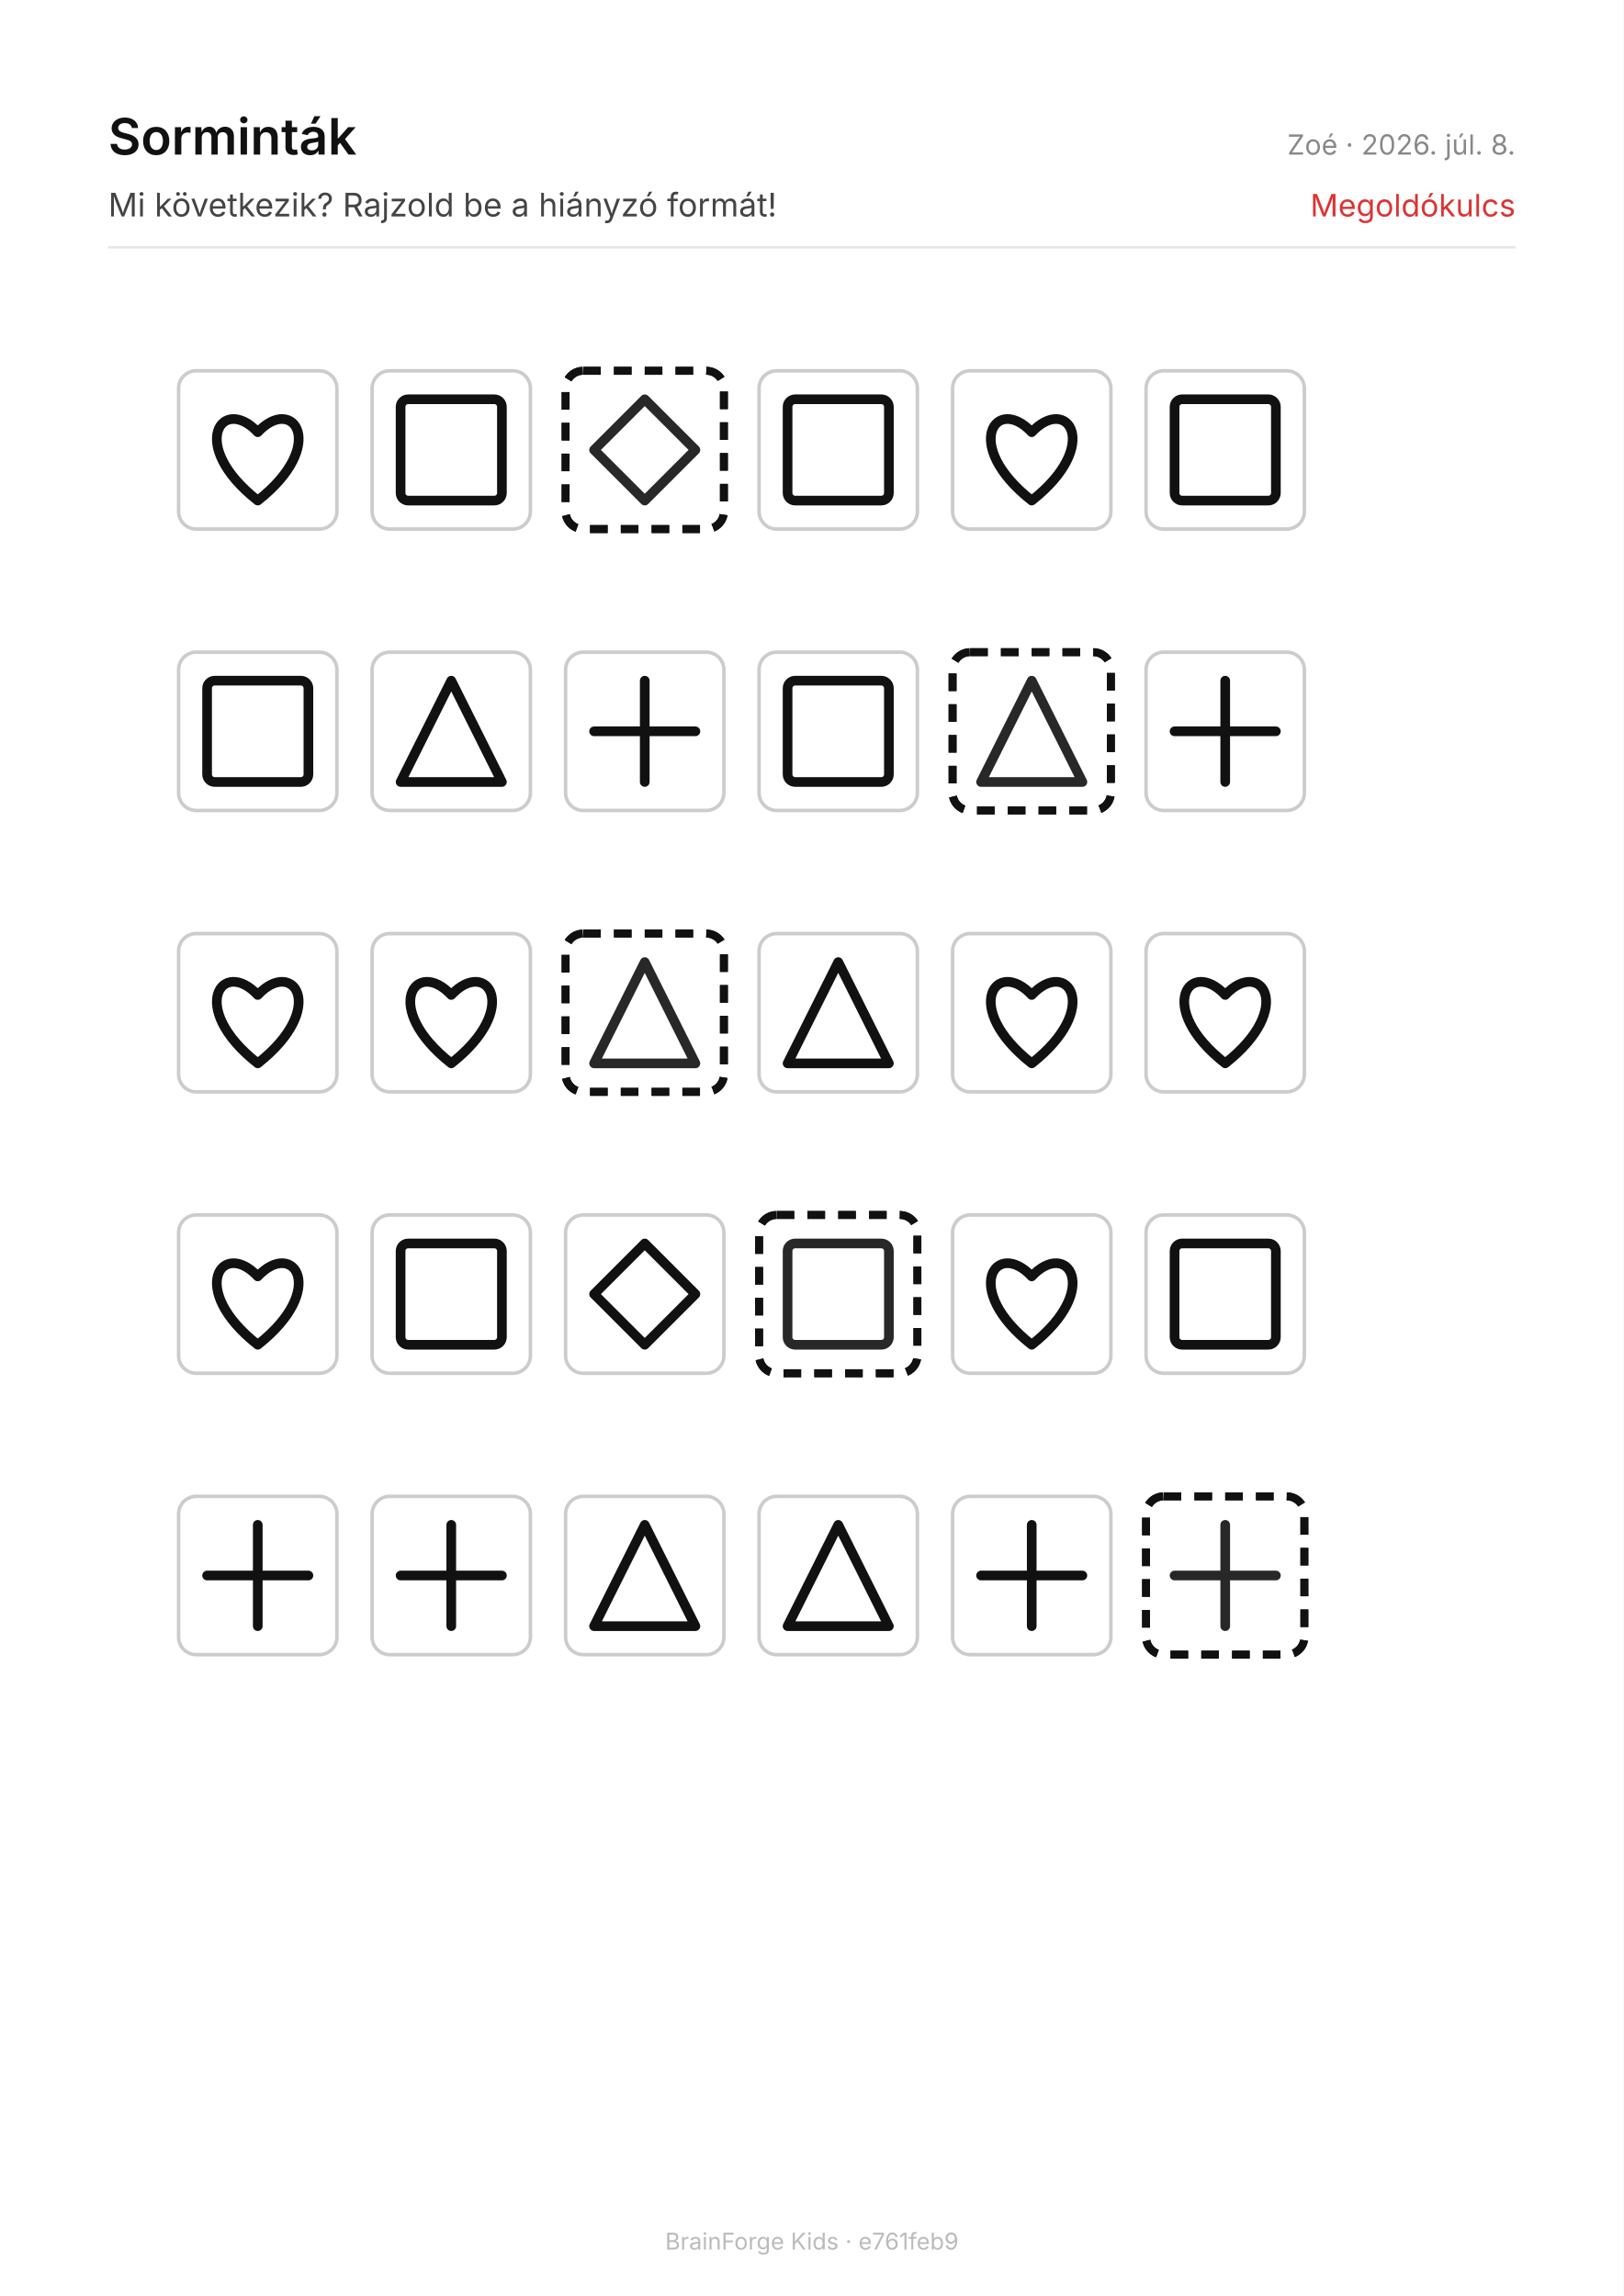
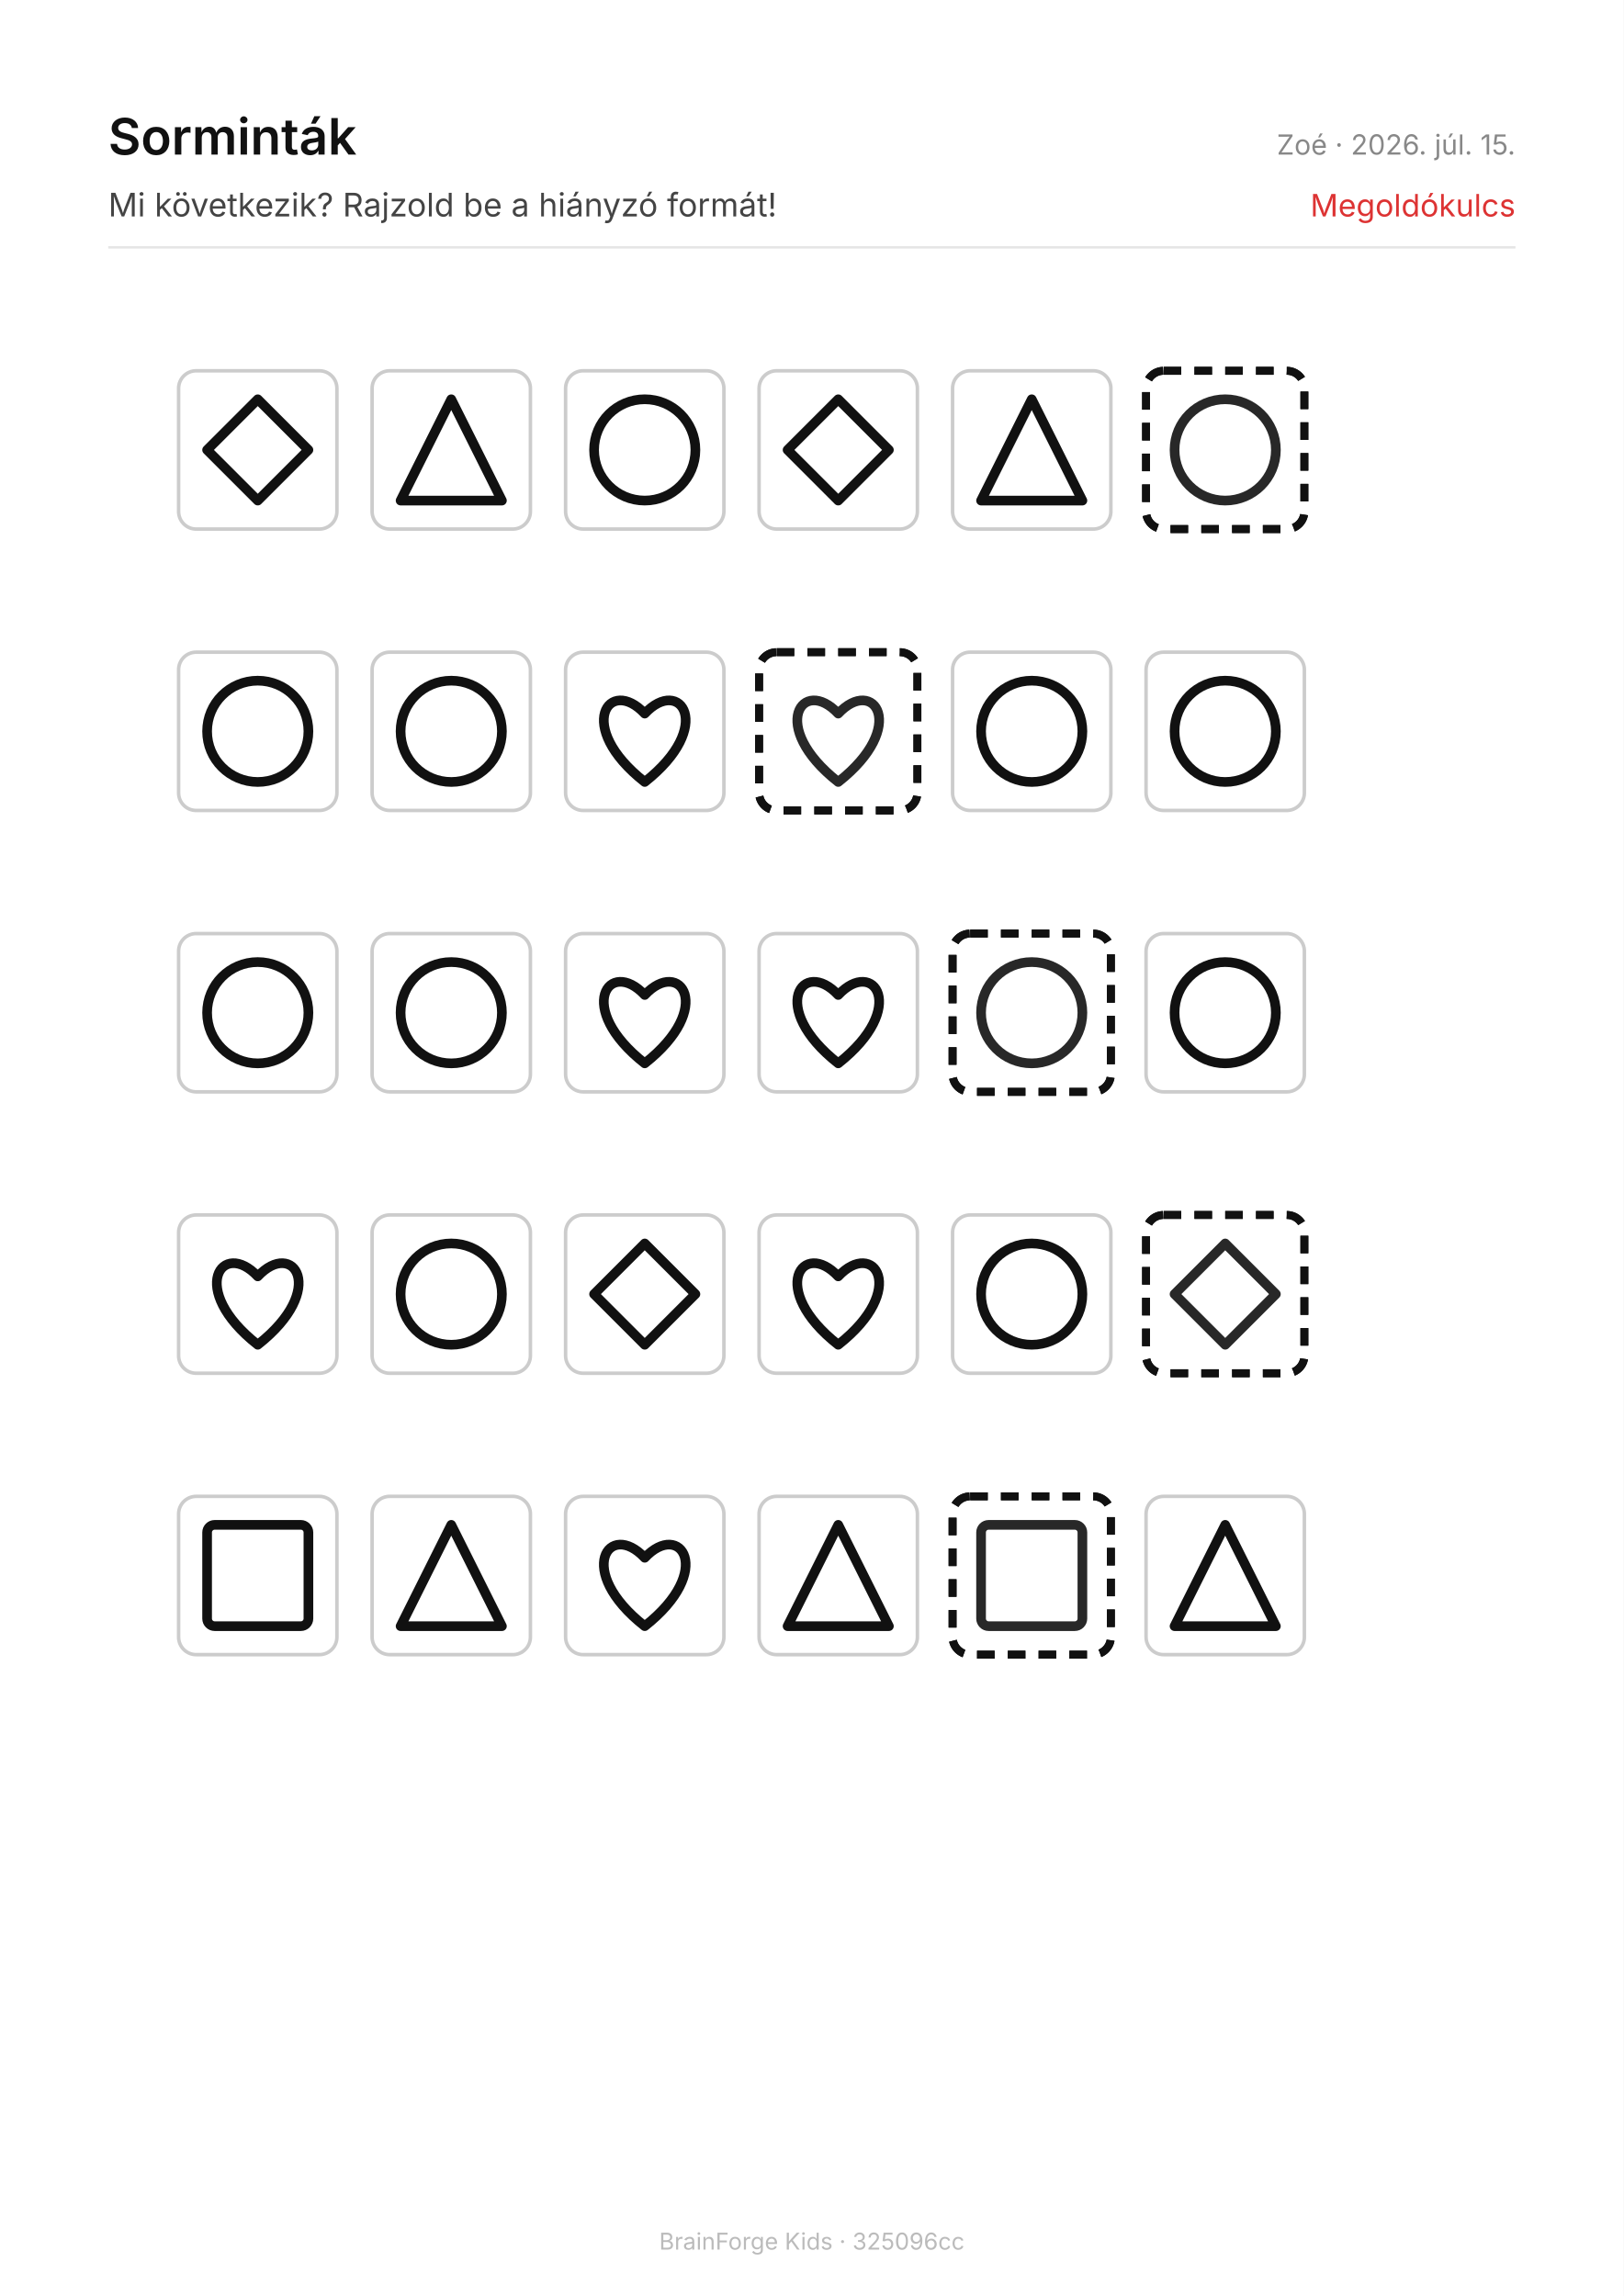
<svg xmlns="http://www.w3.org/2000/svg" width="210mm" height="297mm" viewBox="0 0 210 297" font-family="system-ui, -apple-system, sans-serif">
  <rect width="210" height="297" fill="#fff" />
  <text x="14" y="20" font-size="6.5" font-weight="600" fill="#111">Sorminták</text>
-   <text x="196" y="20" font-size="3.6" fill="#888" text-anchor="end">Zoé  ·  2026. júl. 8.</text>
+   <text x="196" y="20" font-size="3.6" fill="#888" text-anchor="end">Zoé  ·  2026. júl. 15.</text>
  <text x="14" y="28" font-size="4.2" fill="#444">Mi következik? Rajzold be a hiányzó formát!</text>
  <line x1="14" y1="32" x2="196" y2="32" stroke="#e5e5e5" stroke-width="0.3" />
  <text x="196" y="28" font-size="4" fill="#d33" text-anchor="end">Megoldókulcs</text>
  <g transform="translate(14.00 40.00) scale(1.1375)">
    <g>
      <rect x="8" y="7" width="18" height="18" fill="none" stroke="#ccc" stroke-width="0.40" rx="2" />
-       <path d="M 17 21.76 C 8.936 15.424, 12.968 9.664, 17 13.984 C 21.032 9.664, 25.064 15.424, 17 21.76 Z" fill="none" stroke="#111" stroke-width="1.10" stroke-linejoin="round" stroke-linecap="round" />
+       <path d="M 17 10.24 L 22.76 16 L 17 21.76 L 11.24 16 Z" fill="none" stroke="#111" stroke-width="1.10" stroke-linejoin="round" stroke-linecap="round" />
      <rect x="30" y="7" width="18" height="18" fill="none" stroke="#ccc" stroke-width="0.40" rx="2" />
-       <rect x="33.24" y="10.24" width="11.52" height="11.52" fill="none" stroke="#111" stroke-width="1.10" stroke-linejoin="round" stroke-linecap="round" rx="0.86" />
-       <rect x="52" y="7" width="18" height="18" fill="none" stroke="#111" stroke-width="0.90" stroke-dasharray="2 1.5" rx="2" />
+       <path d="M 39 10.24 L 44.76 21.76 L 33.24 21.76 Z" fill="none" stroke="#111" stroke-width="1.10" stroke-linejoin="round" stroke-linecap="round" />
+       <rect x="52" y="7" width="18" height="18" fill="none" stroke="#ccc" stroke-width="0.40" rx="2" />
+       <circle cx="61" cy="16" r="5.76" fill="none" stroke="#111" stroke-width="1.10" stroke-linejoin="round" stroke-linecap="round" />
      <rect x="74" y="7" width="18" height="18" fill="none" stroke="#ccc" stroke-width="0.40" rx="2" />
-       <rect x="77.24" y="10.24" width="11.52" height="11.52" fill="none" stroke="#111" stroke-width="1.10" stroke-linejoin="round" stroke-linecap="round" rx="0.86" />
+       <path d="M 83 10.24 L 88.76 16 L 83 21.76 L 77.24 16 Z" fill="none" stroke="#111" stroke-width="1.10" stroke-linejoin="round" stroke-linecap="round" />
      <rect x="96" y="7" width="18" height="18" fill="none" stroke="#ccc" stroke-width="0.40" rx="2" />
-       <path d="M 105 21.76 C 96.936 15.424, 100.968 9.664, 105 13.984 C 109.032 9.664, 113.064 15.424, 105 21.76 Z" fill="none" stroke="#111" stroke-width="1.10" stroke-linejoin="round" stroke-linecap="round" />
-       <rect x="118" y="7" width="18" height="18" fill="none" stroke="#ccc" stroke-width="0.40" rx="2" />
-       <rect x="121.24" y="10.24" width="11.52" height="11.52" fill="none" stroke="#111" stroke-width="1.10" stroke-linejoin="round" stroke-linecap="round" rx="0.86" />
+       <path d="M 105 10.24 L 110.76 21.76 L 99.24 21.76 Z" fill="none" stroke="#111" stroke-width="1.10" stroke-linejoin="round" stroke-linecap="round" />
+       <rect x="118" y="7" width="18" height="18" fill="none" stroke="#111" stroke-width="0.90" stroke-dasharray="2 1.5" rx="2" />
      <rect x="8" y="39" width="18" height="18" fill="none" stroke="#ccc" stroke-width="0.40" rx="2" />
-       <rect x="11.24" y="42.24" width="11.52" height="11.52" fill="none" stroke="#111" stroke-width="1.10" stroke-linejoin="round" stroke-linecap="round" rx="0.86" />
+       <circle cx="17" cy="48" r="5.76" fill="none" stroke="#111" stroke-width="1.10" stroke-linejoin="round" stroke-linecap="round" />
      <rect x="30" y="39" width="18" height="18" fill="none" stroke="#ccc" stroke-width="0.40" rx="2" />
-       <path d="M 39 42.24 L 44.76 53.76 L 33.24 53.76 Z" fill="none" stroke="#111" stroke-width="1.10" stroke-linejoin="round" stroke-linecap="round" />
+       <circle cx="39" cy="48" r="5.76" fill="none" stroke="#111" stroke-width="1.10" stroke-linejoin="round" stroke-linecap="round" />
      <rect x="52" y="39" width="18" height="18" fill="none" stroke="#ccc" stroke-width="0.40" rx="2" />
-       <path d="M 55.24 48 L 66.76 48 M 61 42.24 L 61 53.76" fill="none" stroke="#111" stroke-width="1.10" stroke-linejoin="round" stroke-linecap="round" />
-       <rect x="74" y="39" width="18" height="18" fill="none" stroke="#ccc" stroke-width="0.40" rx="2" />
-       <rect x="77.24" y="42.24" width="11.52" height="11.52" fill="none" stroke="#111" stroke-width="1.10" stroke-linejoin="round" stroke-linecap="round" rx="0.86" />
-       <rect x="96" y="39" width="18" height="18" fill="none" stroke="#111" stroke-width="0.90" stroke-dasharray="2 1.5" rx="2" />
+       <path d="M 61 53.76 C 52.936 47.424, 56.968 41.664, 61 45.984 C 65.032 41.664, 69.064 47.424, 61 53.76 Z" fill="none" stroke="#111" stroke-width="1.10" stroke-linejoin="round" stroke-linecap="round" />
+       <rect x="74" y="39" width="18" height="18" fill="none" stroke="#111" stroke-width="0.90" stroke-dasharray="2 1.5" rx="2" />
+       <rect x="96" y="39" width="18" height="18" fill="none" stroke="#ccc" stroke-width="0.40" rx="2" />
+       <circle cx="105" cy="48" r="5.76" fill="none" stroke="#111" stroke-width="1.10" stroke-linejoin="round" stroke-linecap="round" />
      <rect x="118" y="39" width="18" height="18" fill="none" stroke="#ccc" stroke-width="0.40" rx="2" />
-       <path d="M 121.24 48 L 132.76 48 M 127 42.24 L 127 53.76" fill="none" stroke="#111" stroke-width="1.10" stroke-linejoin="round" stroke-linecap="round" />
+       <circle cx="127" cy="48" r="5.76" fill="none" stroke="#111" stroke-width="1.10" stroke-linejoin="round" stroke-linecap="round" />
      <rect x="8" y="71" width="18" height="18" fill="none" stroke="#ccc" stroke-width="0.40" rx="2" />
-       <path d="M 17 85.76 C 8.936 79.424, 12.968 73.664, 17 77.984 C 21.032 73.664, 25.064 79.424, 17 85.76 Z" fill="none" stroke="#111" stroke-width="1.10" stroke-linejoin="round" stroke-linecap="round" />
+       <circle cx="17" cy="80" r="5.76" fill="none" stroke="#111" stroke-width="1.10" stroke-linejoin="round" stroke-linecap="round" />
      <rect x="30" y="71" width="18" height="18" fill="none" stroke="#ccc" stroke-width="0.40" rx="2" />
-       <path d="M 39 85.76 C 30.936 79.424, 34.968 73.664, 39 77.984 C 43.032 73.664, 47.064 79.424, 39 85.76 Z" fill="none" stroke="#111" stroke-width="1.10" stroke-linejoin="round" stroke-linecap="round" />
-       <rect x="52" y="71" width="18" height="18" fill="none" stroke="#111" stroke-width="0.90" stroke-dasharray="2 1.5" rx="2" />
+       <circle cx="39" cy="80" r="5.76" fill="none" stroke="#111" stroke-width="1.10" stroke-linejoin="round" stroke-linecap="round" />
+       <rect x="52" y="71" width="18" height="18" fill="none" stroke="#ccc" stroke-width="0.40" rx="2" />
+       <path d="M 61 85.76 C 52.936 79.424, 56.968 73.664, 61 77.984 C 65.032 73.664, 69.064 79.424, 61 85.76 Z" fill="none" stroke="#111" stroke-width="1.10" stroke-linejoin="round" stroke-linecap="round" />
      <rect x="74" y="71" width="18" height="18" fill="none" stroke="#ccc" stroke-width="0.40" rx="2" />
-       <path d="M 83 74.24 L 88.76 85.76 L 77.24 85.76 Z" fill="none" stroke="#111" stroke-width="1.10" stroke-linejoin="round" stroke-linecap="round" />
-       <rect x="96" y="71" width="18" height="18" fill="none" stroke="#ccc" stroke-width="0.40" rx="2" />
-       <path d="M 105 85.76 C 96.936 79.424, 100.968 73.664, 105 77.984 C 109.032 73.664, 113.064 79.424, 105 85.76 Z" fill="none" stroke="#111" stroke-width="1.10" stroke-linejoin="round" stroke-linecap="round" />
+       <path d="M 83 85.76 C 74.936 79.424, 78.968 73.664, 83 77.984 C 87.032 73.664, 91.064 79.424, 83 85.76 Z" fill="none" stroke="#111" stroke-width="1.10" stroke-linejoin="round" stroke-linecap="round" />
+       <rect x="96" y="71" width="18" height="18" fill="none" stroke="#111" stroke-width="0.90" stroke-dasharray="2 1.5" rx="2" />
      <rect x="118" y="71" width="18" height="18" fill="none" stroke="#ccc" stroke-width="0.40" rx="2" />
-       <path d="M 127 85.76 C 118.936 79.424, 122.968 73.664, 127 77.984 C 131.032 73.664, 135.064 79.424, 127 85.76 Z" fill="none" stroke="#111" stroke-width="1.10" stroke-linejoin="round" stroke-linecap="round" />
+       <circle cx="127" cy="80" r="5.76" fill="none" stroke="#111" stroke-width="1.10" stroke-linejoin="round" stroke-linecap="round" />
      <rect x="8" y="103" width="18" height="18" fill="none" stroke="#ccc" stroke-width="0.40" rx="2" />
      <path d="M 17 117.76 C 8.936 111.424, 12.968 105.664, 17 109.984 C 21.032 105.664, 25.064 111.424, 17 117.76 Z" fill="none" stroke="#111" stroke-width="1.10" stroke-linejoin="round" stroke-linecap="round" />
      <rect x="30" y="103" width="18" height="18" fill="none" stroke="#ccc" stroke-width="0.40" rx="2" />
-       <rect x="33.24" y="106.24" width="11.52" height="11.52" fill="none" stroke="#111" stroke-width="1.10" stroke-linejoin="round" stroke-linecap="round" rx="0.86" />
+       <circle cx="39" cy="112" r="5.76" fill="none" stroke="#111" stroke-width="1.10" stroke-linejoin="round" stroke-linecap="round" />
      <rect x="52" y="103" width="18" height="18" fill="none" stroke="#ccc" stroke-width="0.40" rx="2" />
      <path d="M 61 106.24 L 66.76 112 L 61 117.76 L 55.24 112 Z" fill="none" stroke="#111" stroke-width="1.10" stroke-linejoin="round" stroke-linecap="round" />
-       <rect x="74" y="103" width="18" height="18" fill="none" stroke="#111" stroke-width="0.90" stroke-dasharray="2 1.5" rx="2" />
+       <rect x="74" y="103" width="18" height="18" fill="none" stroke="#ccc" stroke-width="0.40" rx="2" />
+       <path d="M 83 117.76 C 74.936 111.424, 78.968 105.664, 83 109.984 C 87.032 105.664, 91.064 111.424, 83 117.76 Z" fill="none" stroke="#111" stroke-width="1.10" stroke-linejoin="round" stroke-linecap="round" />
      <rect x="96" y="103" width="18" height="18" fill="none" stroke="#ccc" stroke-width="0.40" rx="2" />
-       <path d="M 105 117.76 C 96.936 111.424, 100.968 105.664, 105 109.984 C 109.032 105.664, 113.064 111.424, 105 117.76 Z" fill="none" stroke="#111" stroke-width="1.10" stroke-linejoin="round" stroke-linecap="round" />
-       <rect x="118" y="103" width="18" height="18" fill="none" stroke="#ccc" stroke-width="0.40" rx="2" />
-       <rect x="121.24" y="106.24" width="11.52" height="11.52" fill="none" stroke="#111" stroke-width="1.10" stroke-linejoin="round" stroke-linecap="round" rx="0.86" />
+       <circle cx="105" cy="112" r="5.76" fill="none" stroke="#111" stroke-width="1.10" stroke-linejoin="round" stroke-linecap="round" />
+       <rect x="118" y="103" width="18" height="18" fill="none" stroke="#111" stroke-width="0.90" stroke-dasharray="2 1.5" rx="2" />
      <rect x="8" y="135" width="18" height="18" fill="none" stroke="#ccc" stroke-width="0.40" rx="2" />
-       <path d="M 11.24 144 L 22.76 144 M 17 138.24 L 17 149.76" fill="none" stroke="#111" stroke-width="1.10" stroke-linejoin="round" stroke-linecap="round" />
+       <rect x="11.24" y="138.24" width="11.52" height="11.52" fill="none" stroke="#111" stroke-width="1.10" stroke-linejoin="round" stroke-linecap="round" rx="0.86" />
      <rect x="30" y="135" width="18" height="18" fill="none" stroke="#ccc" stroke-width="0.40" rx="2" />
-       <path d="M 33.24 144 L 44.76 144 M 39 138.24 L 39 149.76" fill="none" stroke="#111" stroke-width="1.10" stroke-linejoin="round" stroke-linecap="round" />
+       <path d="M 39 138.24 L 44.76 149.76 L 33.24 149.76 Z" fill="none" stroke="#111" stroke-width="1.10" stroke-linejoin="round" stroke-linecap="round" />
      <rect x="52" y="135" width="18" height="18" fill="none" stroke="#ccc" stroke-width="0.40" rx="2" />
-       <path d="M 61 138.24 L 66.76 149.76 L 55.24 149.76 Z" fill="none" stroke="#111" stroke-width="1.10" stroke-linejoin="round" stroke-linecap="round" />
+       <path d="M 61 149.76 C 52.936 143.424, 56.968 137.664, 61 141.984 C 65.032 137.664, 69.064 143.424, 61 149.76 Z" fill="none" stroke="#111" stroke-width="1.10" stroke-linejoin="round" stroke-linecap="round" />
      <rect x="74" y="135" width="18" height="18" fill="none" stroke="#ccc" stroke-width="0.40" rx="2" />
      <path d="M 83 138.24 L 88.76 149.76 L 77.24 149.76 Z" fill="none" stroke="#111" stroke-width="1.10" stroke-linejoin="round" stroke-linecap="round" />
-       <rect x="96" y="135" width="18" height="18" fill="none" stroke="#ccc" stroke-width="0.40" rx="2" />
-       <path d="M 99.24 144 L 110.76 144 M 105 138.24 L 105 149.76" fill="none" stroke="#111" stroke-width="1.10" stroke-linejoin="round" stroke-linecap="round" />
-       <rect x="118" y="135" width="18" height="18" fill="none" stroke="#111" stroke-width="0.90" stroke-dasharray="2 1.5" rx="2" />
-       <rect x="52" y="7" width="18" height="18" fill="none" stroke="#111" stroke-width="0.90" stroke-dasharray="2 1.5" rx="2" />
+       <rect x="96" y="135" width="18" height="18" fill="none" stroke="#111" stroke-width="0.90" stroke-dasharray="2 1.5" rx="2" />
+       <rect x="118" y="135" width="18" height="18" fill="none" stroke="#ccc" stroke-width="0.40" rx="2" />
+       <path d="M 127 138.24 L 132.76 149.76 L 121.24 149.76 Z" fill="none" stroke="#111" stroke-width="1.10" stroke-linejoin="round" stroke-linecap="round" />
+       <rect x="118" y="7" width="18" height="18" fill="none" stroke="#111" stroke-width="0.90" stroke-dasharray="2 1.5" rx="2" />
      <g opacity="0.90" stroke="#d33">
-         <path d="M 61 10.24 L 66.76 16 L 61 21.76 L 55.24 16 Z" fill="none" stroke="#111" stroke-width="1.10" stroke-linejoin="round" stroke-linecap="round" />
+         <circle cx="127" cy="16" r="5.76" fill="none" stroke="#111" stroke-width="1.10" stroke-linejoin="round" stroke-linecap="round" />
      </g>
-       <rect x="96" y="39" width="18" height="18" fill="none" stroke="#111" stroke-width="0.90" stroke-dasharray="2 1.5" rx="2" />
+       <rect x="74" y="39" width="18" height="18" fill="none" stroke="#111" stroke-width="0.90" stroke-dasharray="2 1.5" rx="2" />
      <g opacity="0.90" stroke="#d33">
-         <path d="M 105 42.24 L 110.76 53.76 L 99.24 53.76 Z" fill="none" stroke="#111" stroke-width="1.10" stroke-linejoin="round" stroke-linecap="round" />
+         <path d="M 83 53.76 C 74.936 47.424, 78.968 41.664, 83 45.984 C 87.032 41.664, 91.064 47.424, 83 53.76 Z" fill="none" stroke="#111" stroke-width="1.10" stroke-linejoin="round" stroke-linecap="round" />
      </g>
-       <rect x="52" y="71" width="18" height="18" fill="none" stroke="#111" stroke-width="0.90" stroke-dasharray="2 1.5" rx="2" />
+       <rect x="96" y="71" width="18" height="18" fill="none" stroke="#111" stroke-width="0.90" stroke-dasharray="2 1.5" rx="2" />
      <g opacity="0.90" stroke="#d33">
-         <path d="M 61 74.24 L 66.76 85.76 L 55.24 85.76 Z" fill="none" stroke="#111" stroke-width="1.10" stroke-linejoin="round" stroke-linecap="round" />
+         <circle cx="105" cy="80" r="5.76" fill="none" stroke="#111" stroke-width="1.10" stroke-linejoin="round" stroke-linecap="round" />
      </g>
-       <rect x="74" y="103" width="18" height="18" fill="none" stroke="#111" stroke-width="0.90" stroke-dasharray="2 1.5" rx="2" />
+       <rect x="118" y="103" width="18" height="18" fill="none" stroke="#111" stroke-width="0.90" stroke-dasharray="2 1.5" rx="2" />
      <g opacity="0.90" stroke="#d33">
-         <rect x="77.24" y="106.24" width="11.52" height="11.52" fill="none" stroke="#111" stroke-width="1.10" stroke-linejoin="round" stroke-linecap="round" rx="0.86" />
+         <path d="M 127 106.24 L 132.76 112 L 127 117.76 L 121.24 112 Z" fill="none" stroke="#111" stroke-width="1.10" stroke-linejoin="round" stroke-linecap="round" />
      </g>
-       <rect x="118" y="135" width="18" height="18" fill="none" stroke="#111" stroke-width="0.90" stroke-dasharray="2 1.5" rx="2" />
+       <rect x="96" y="135" width="18" height="18" fill="none" stroke="#111" stroke-width="0.90" stroke-dasharray="2 1.5" rx="2" />
      <g opacity="0.90" stroke="#d33">
-         <path d="M 121.24 144 L 132.76 144 M 127 138.24 L 127 149.76" fill="none" stroke="#111" stroke-width="1.10" stroke-linejoin="round" stroke-linecap="round" />
+         <rect x="99.24" y="138.24" width="11.52" height="11.52" fill="none" stroke="#111" stroke-width="1.10" stroke-linejoin="round" stroke-linecap="round" rx="0.86" />
      </g>
    </g>
  </g>
-   <text x="105" y="291" font-size="3" fill="#bbb" text-anchor="middle">BrainForge Kids · e761feb9</text>
+   <text x="105" y="291" font-size="3" fill="#bbb" text-anchor="middle">BrainForge Kids · 325096cc</text>
</svg>
